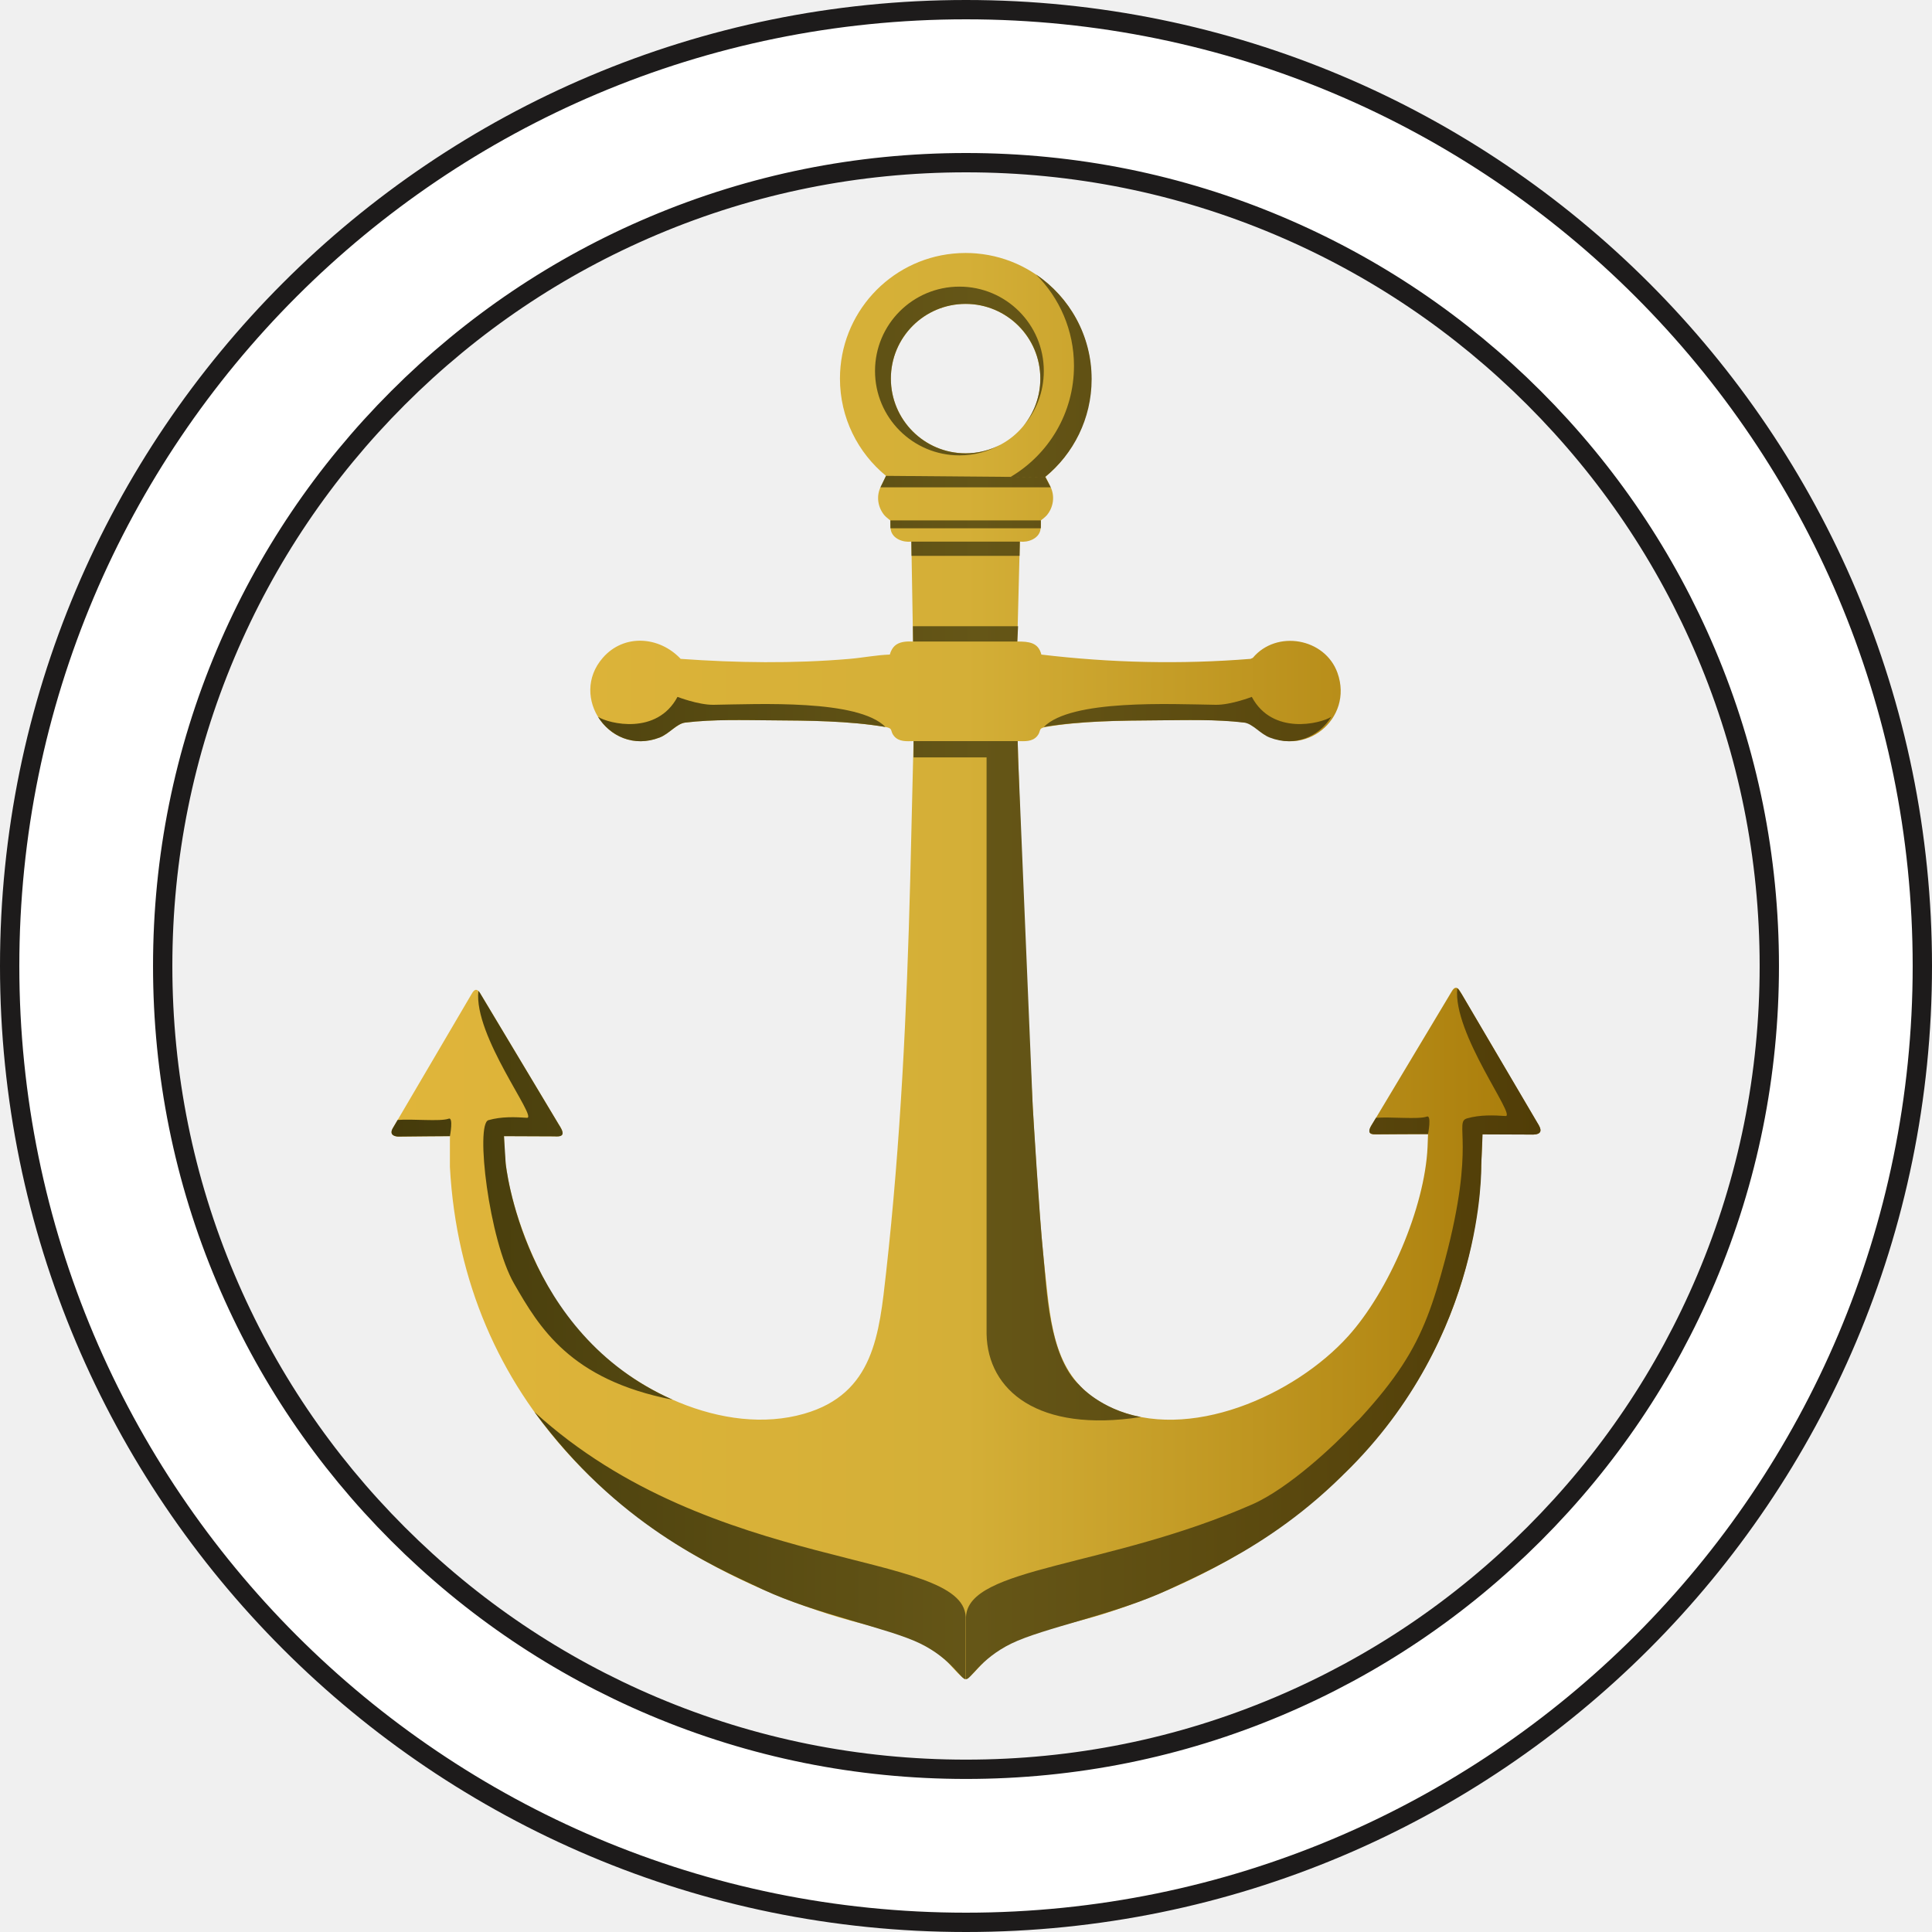
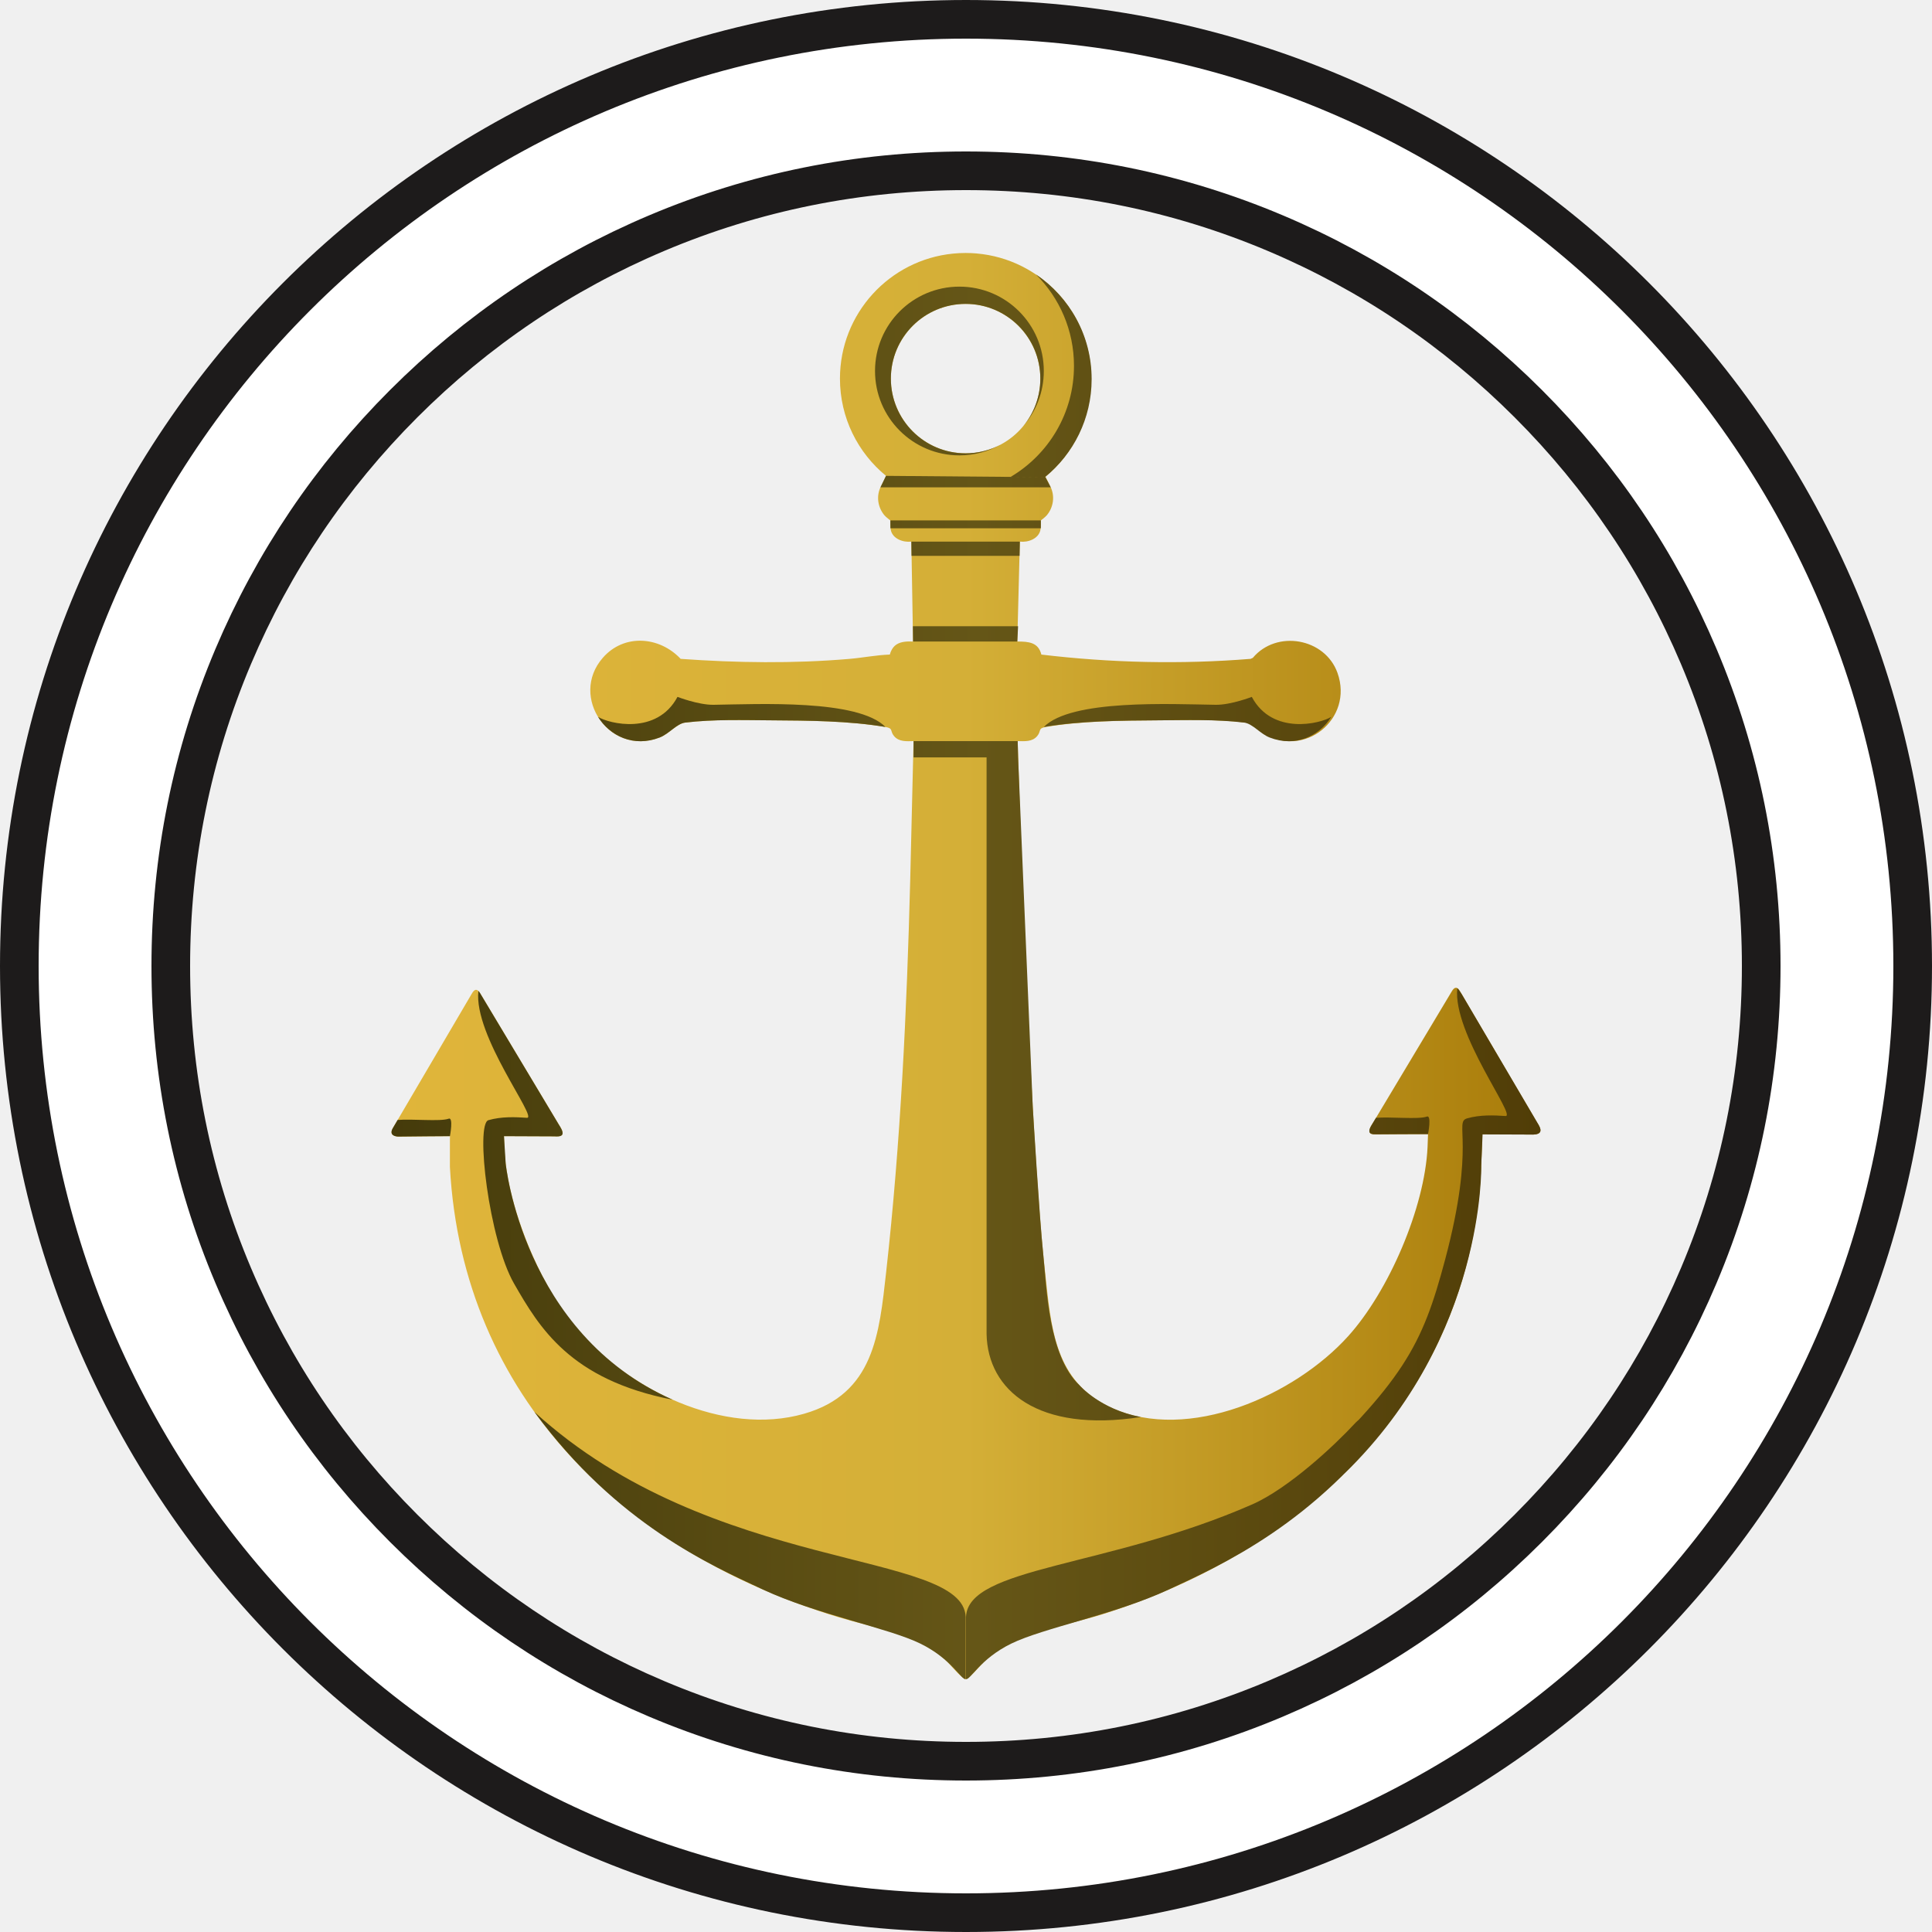
<svg xmlns="http://www.w3.org/2000/svg" id="Ebene_2" data-name="Ebene 2" viewBox="0 0 1000 1000">
  <defs>
    <style>
      .cls-1 {
        fill: url(#Unbenannter_Verlauf_3);
      }

      .cls-2 {
        fill: #fff;
        stroke: #1d1b1b;
        stroke-miterlimit: 10;
-         stroke-width: 10px;
+         stroke-width: 20px;
      }

      .cls-3 {
        fill: url(#Unbenannter_Verlauf_141);
      }
    </style>
    <linearGradient id="Unbenannter_Verlauf_3" data-name="Unbenannter Verlauf 3" x1="202.66" y1="500.01" x2="797.33" y2="500.01" gradientUnits="userSpaceOnUse">
      <stop offset="0" stop-color="#e0b53a" />
      <stop offset=".5" stop-color="#d4af37" />
      <stop offset="1" stop-color="#a97c0a" />
    </linearGradient>
    <linearGradient id="Unbenannter_Verlauf_141" data-name="Unbenannter Verlauf 141" x1="202.64" y1="505.59" x2="797.35" y2="505.59" gradientUnits="userSpaceOnUse">
      <stop offset="0" stop-color="#453b0b" />
      <stop offset=".51" stop-color="#655617" />
      <stop offset="1" stop-color="#513d07" />
    </linearGradient>
  </defs>
  <g id="logo_2.0">
-     <path id="rahnem_hell" class="cls-2" d="M500,84.2c56.17,0,110.61,10.98,161.82,32.64,49.5,20.94,93.98,50.93,132.19,89.14,38.21,38.21,68.2,82.69,89.14,132.19,21.66,51.21,32.64,105.66,32.64,161.82s-10.98,110.61-32.64,161.82c-20.94,49.5-50.93,93.98-89.14,132.19-38.21,38.21-82.69,68.2-132.19,89.14-51.21,21.66-105.66,32.64-161.82,32.64s-110.61-10.98-161.82-32.64c-49.5-20.94-93.98-50.93-132.19-89.14-38.21-38.21-68.2-82.69-89.14-132.19-21.66-51.21-32.64-105.66-32.64-161.82s10.98-110.61,32.64-161.82c20.94-49.5,50.93-93.98,89.14-132.19,38.21-38.21,82.69-68.2,132.19-89.14,51.21-21.66,105.66-32.64,161.82-32.64M500,5C226.62,5,5,226.62,5,500s221.62,495,495,495,495-221.62,495-495S773.38,5,500,5h0Z" />
+     <path id="rahnem_hell" class="cls-2" d="M500,88.4c55.6,0,109.5,10.87,160.19,32.31,49,20.73,93.03,50.42,130.86,88.24,37.83,37.83,67.51,81.85,88.24,130.86,21.44,50.69,32.31,104.59,32.31,160.19s-10.87,109.5-32.31,160.19c-20.73,49-50.42,93.03-88.24,130.86-37.83,37.83-81.85,67.51-130.86,88.24-50.69,21.44-104.59,32.31-160.19,32.31s-109.5-10.87-160.19-32.31c-49-20.73-93.03-50.42-130.86-88.24-37.83-37.83-67.51-81.85-88.24-130.86-21.44-50.69-32.31-104.59-32.31-160.19s10.87-109.5,32.31-160.19c20.73-49,50.42-93.03,88.24-130.86,37.83-37.83,81.85-67.51,130.86-88.24,50.69-21.44,104.59-32.31,160.19-32.31M500,10C229.38,10,10,229.38,10,500s219.38,490,490,490,490-219.38,490-490S770.62,10,500,10h0Z" />
    <path id="anker" class="cls-1" d="M796.77,583.05l-40.97-69.8c-1.58-2.84-3.04-2.43-4.41-.04l-41.89,69.91c-1.29,2.54-1.04,4.21,2.59,4l27.06-.11s-.12,3.97-.25,6.75c-1.47,31.41-20.1,74.6-41.11,97.87-27.55,30.54-82.64,55.25-122.64,36.97-29.58-13.53-31.05-41.7-34.22-70.17-8.45-76.15-14.18-274.84-14.18-274.84,3.63.08,7.57.44,10.13-2.64,2.19-2.64.23-3.95,4.4-4.67,18.56-3.15,39.57-3.32,58.39-3.45,14.73-.1,30.5-.59,45.29,1.17,3.88.47,5.36,3.16,8.45,5.18,21.54,14,47.42-7.08,38.86-30.92-6.48-18.04-31.55-22.41-43.81-7.76l-1.17.53c-36.07,2.9-72.34,2.07-108.28-2.22-1.57-6.3-6.43-6.76-12.46-6.76l1.32-51.71c4.25.52,9.74-1.47,10.66-6.08.32-1.6.21-4.89.21-4.89,0,0,2.24-1.68,3.05-2.63,3.5-4.15,4.36-10.05,1.86-14.94-1-1.97-1.24-2.7-2.54-5.05,14.54-11.92,23.71-30.51,23.71-50.79,0-33.96-26.04-61.84-59.25-64.76-.04-.02-.08-.02-.13-.02-1.85-.16-3.74-.24-5.65-.24-2.2,0-4.37.11-6.52.33-32.86,3.26-58.51,30.99-58.51,64.69,0,20.29,9.28,38.41,23.84,50.34-1.32,2.98-1.67,3.55-2.67,5.5-2.49,4.89-1.63,10.79,1.87,14.94.79.95,3.04,2.63,3.04,2.63,0,0-.09,3.29.22,4.89.91,4.62,6.4,6.6,10.65,6.08l.88,51.71c-7.1-.34-10.49,1.45-12.02,6.75-7.01.24-13.94,1.64-20.91,2.24-29.08,2.49-58.3,2.05-87.35-.01-11-11.7-29.31-13.14-40.29-.56-17.66,20.2,3.63,51.2,29.37,41.28,4.94-1.91,8.85-7.2,13.25-7.74,14.6-1.77,30.19-1.26,44.72-1.17,19.07.12,40.17.26,58.96,3.45,4.18.71,2.22,2.03,4.41,4.67,2.55,3.08,6.5,2.72,10.12,2.64,0,0-1.14,49.15-1.72,71.74-1.75,67.47-4.94,135.79-12.46,203.1-3.57,31.9-6.24,62.9-42.42,73.3-41.56,11.96-91.69-12.68-118.1-44.39l-6.48-8.27c-16.35-24.16-29.35-58.24-30.57-84.26-.13-2.77-.24-6.75-.24-6.75l27.05.11c3.63.2,3.88-1.48,2.59-4l-41.89-69.91c-1.38-2.38-2.83-2.8-4.4.04l-40.98,69.8c-1.19,2.35-.57,3.9,2.83,4.2l26.83-.23-.02,2.64v13.29c6.51,119.97,91.12,199.64,200.98,233,17.85,5.42,39.37,8.62,54.03,20.86,3.8,3.18,6.68,7.5,10.52,10.48,1.21.95,1.61,1.04,2.82,0,3.85-2.96,6.7-7.32,10.52-10.49,15.6-12.93,39.78-16.32,58.82-22.3,103.59-32.53,186.64-110.03,195.59-223.06.6-7.6,1-22.84,1-22.84l-.02-2.64,26.83.23c3.4-.3,4.02-1.83,2.83-4.2ZM499.79,234.64c-21.37,0-38.68-17.31-38.68-38.68s17.31-38.67,38.68-38.67,38.68,17.31,38.68,38.67-17.32,38.68-38.68,38.68Z" />
    <path id="schattierung" class="cls-3" d="M526.96,392.03l7.58,180.7s3.51,58.22,5.39,76.02,2.62,52.88,18.75,68.19c0,0,10.7,12.5,31.82,16.51-53.36,8.28-79.27-13.87-79.85-42.94v-298.49h16.31ZM460.85,269.37l.03,4.07h77.85l.02-4.07h-77.9ZM471.72,280.34l.09,7.36h55.92l.14-7.36h-56.16ZM523.47,850.71c16.4-8.04,54.29-15.25,81.33-27.91,27.03-12.65,75.65-33.77,118.44-92.01-6.02,5.5-12.44-4.33-22.21,6.24-9.77,10.57-33.85,33.3-52.94,41.67-74.88,32.82-147.05,32.18-148.09,58.22v32.14c2.14.75,7.07-10.32,23.47-18.36ZM739.15,587.01s2.02-10.24-.71-9.04c-4.22,1.53-18.93-.02-26.23.62l-2.41,3.97c-2.86,4.82.92,4.56,2.6,4.56,3.04-.09,26.76-.11,26.76-.11ZM754.31,511.48c-2.58,23.28,30.79,66.56,24.94,66.17s-13.09-.74-19.93,1.23,4.69,12.89-11.3,72.98c-12,45.07-21.24,62.63-78.21,116.35-.4,2.64,9.08,10.53,26.27-5.68,72.85-71,70.6-159.17,70.6-159.17l.7-16.21,26.1.11c4.58-.13,4.86-2.17,2.09-6.43l-38.92-66.14c-.56-.99-1.87-2.79-2.33-3.21ZM499.84,869.08v-32.14c-1.4-34.96-130.98-21.84-223.24-106.14,42.79,58.24,91.41,79.35,118.44,92.01,27.03,12.65,64.92,19.87,81.33,27.91s21.33,19.12,23.47,18.36ZM232.88,588.07s1.98-10.22-.75-9.01c-4.22,1.53-19.02-.01-26.32.63l-2.33,3.96c-2.67,4.24,1.73,4.65,2.63,4.65,3.04-.09,26.77-.23,26.77-.23ZM247.62,512.93c-2.58,23.28,30.96,66.03,25.12,65.64s-13.09-.74-19.93,1.23c-6.84,1.97.22,61.91,13.29,84.64,13.07,22.72,29.03,49.7,82.07,60.05-77.65-34.3-86.43-122.29-86.43-122.29l-.88-14.13,26.1.11c5.72.49,4.86-2.17,2.09-6.43l-39.72-66.29c-.56-.99-1.24-2.12-1.7-2.53ZM472.6,332.05h53.95l.41-7.93h-54.44l.08,7.93ZM472.85,392.03h54.11l-.21-8.43h-53.89v8.43ZM689.05,371.05c-6.07,9.85-18.35,15.91-31.85,10.7-4.94-1.91-8.85-7.2-13.25-7.74-14.6-1.77-30.19-1.26-44.72-1.17-19.07.12-40.17.26-58.96,3.45,14.16-14.44,65.69-11.83,88.96-11.49,7.84.12,18.7-4.1,18.7-4.1,10.66,20.01,35.53,13.89,41.12,10.35ZM350.67,360.7s10.85,4.22,18.7,4.1c23.26-.34,74.8-2.95,88.96,11.49-18.79-3.19-39.89-3.33-58.96-3.45-14.53-.09-30.12-.6-44.72,1.17-4.39.54-8.3,5.84-13.25,7.74-13.5,5.21-25.78-.85-31.85-10.7,5.59,3.54,30.46,9.66,41.12-10.35ZM541.12,246.99h-.3l-17.72-.15-64.5-.54-2.88,5.93h88.14l-2.75-5.24ZM536.23,142.07c12.14,12.09,19.66,28.82,19.66,47.3,0,24.46-13.15,45.85-32.77,57.46l17.72.15c14.76-11.98,24.19-30.26,24.19-50.76,0-22.54-11.42-42.41-28.79-54.16ZM529.64,220.57c5.52-6.69,8.84-15.26,8.84-24.61,0-21.36-17.32-38.67-38.69-38.67s-38.68,17.31-38.68,38.67,17.32,38.68,38.68,38.68c6.57,0,12.76-1.64,18.18-4.53-6.32,3.56-13.61,5.59-21.38,5.59-24.13,0-43.68-19.55-43.68-43.68s19.55-43.66,43.68-43.66,43.68,19.55,43.68,43.66c0,10.92-4,20.9-10.63,28.55Z" />
  </g>
</svg>
